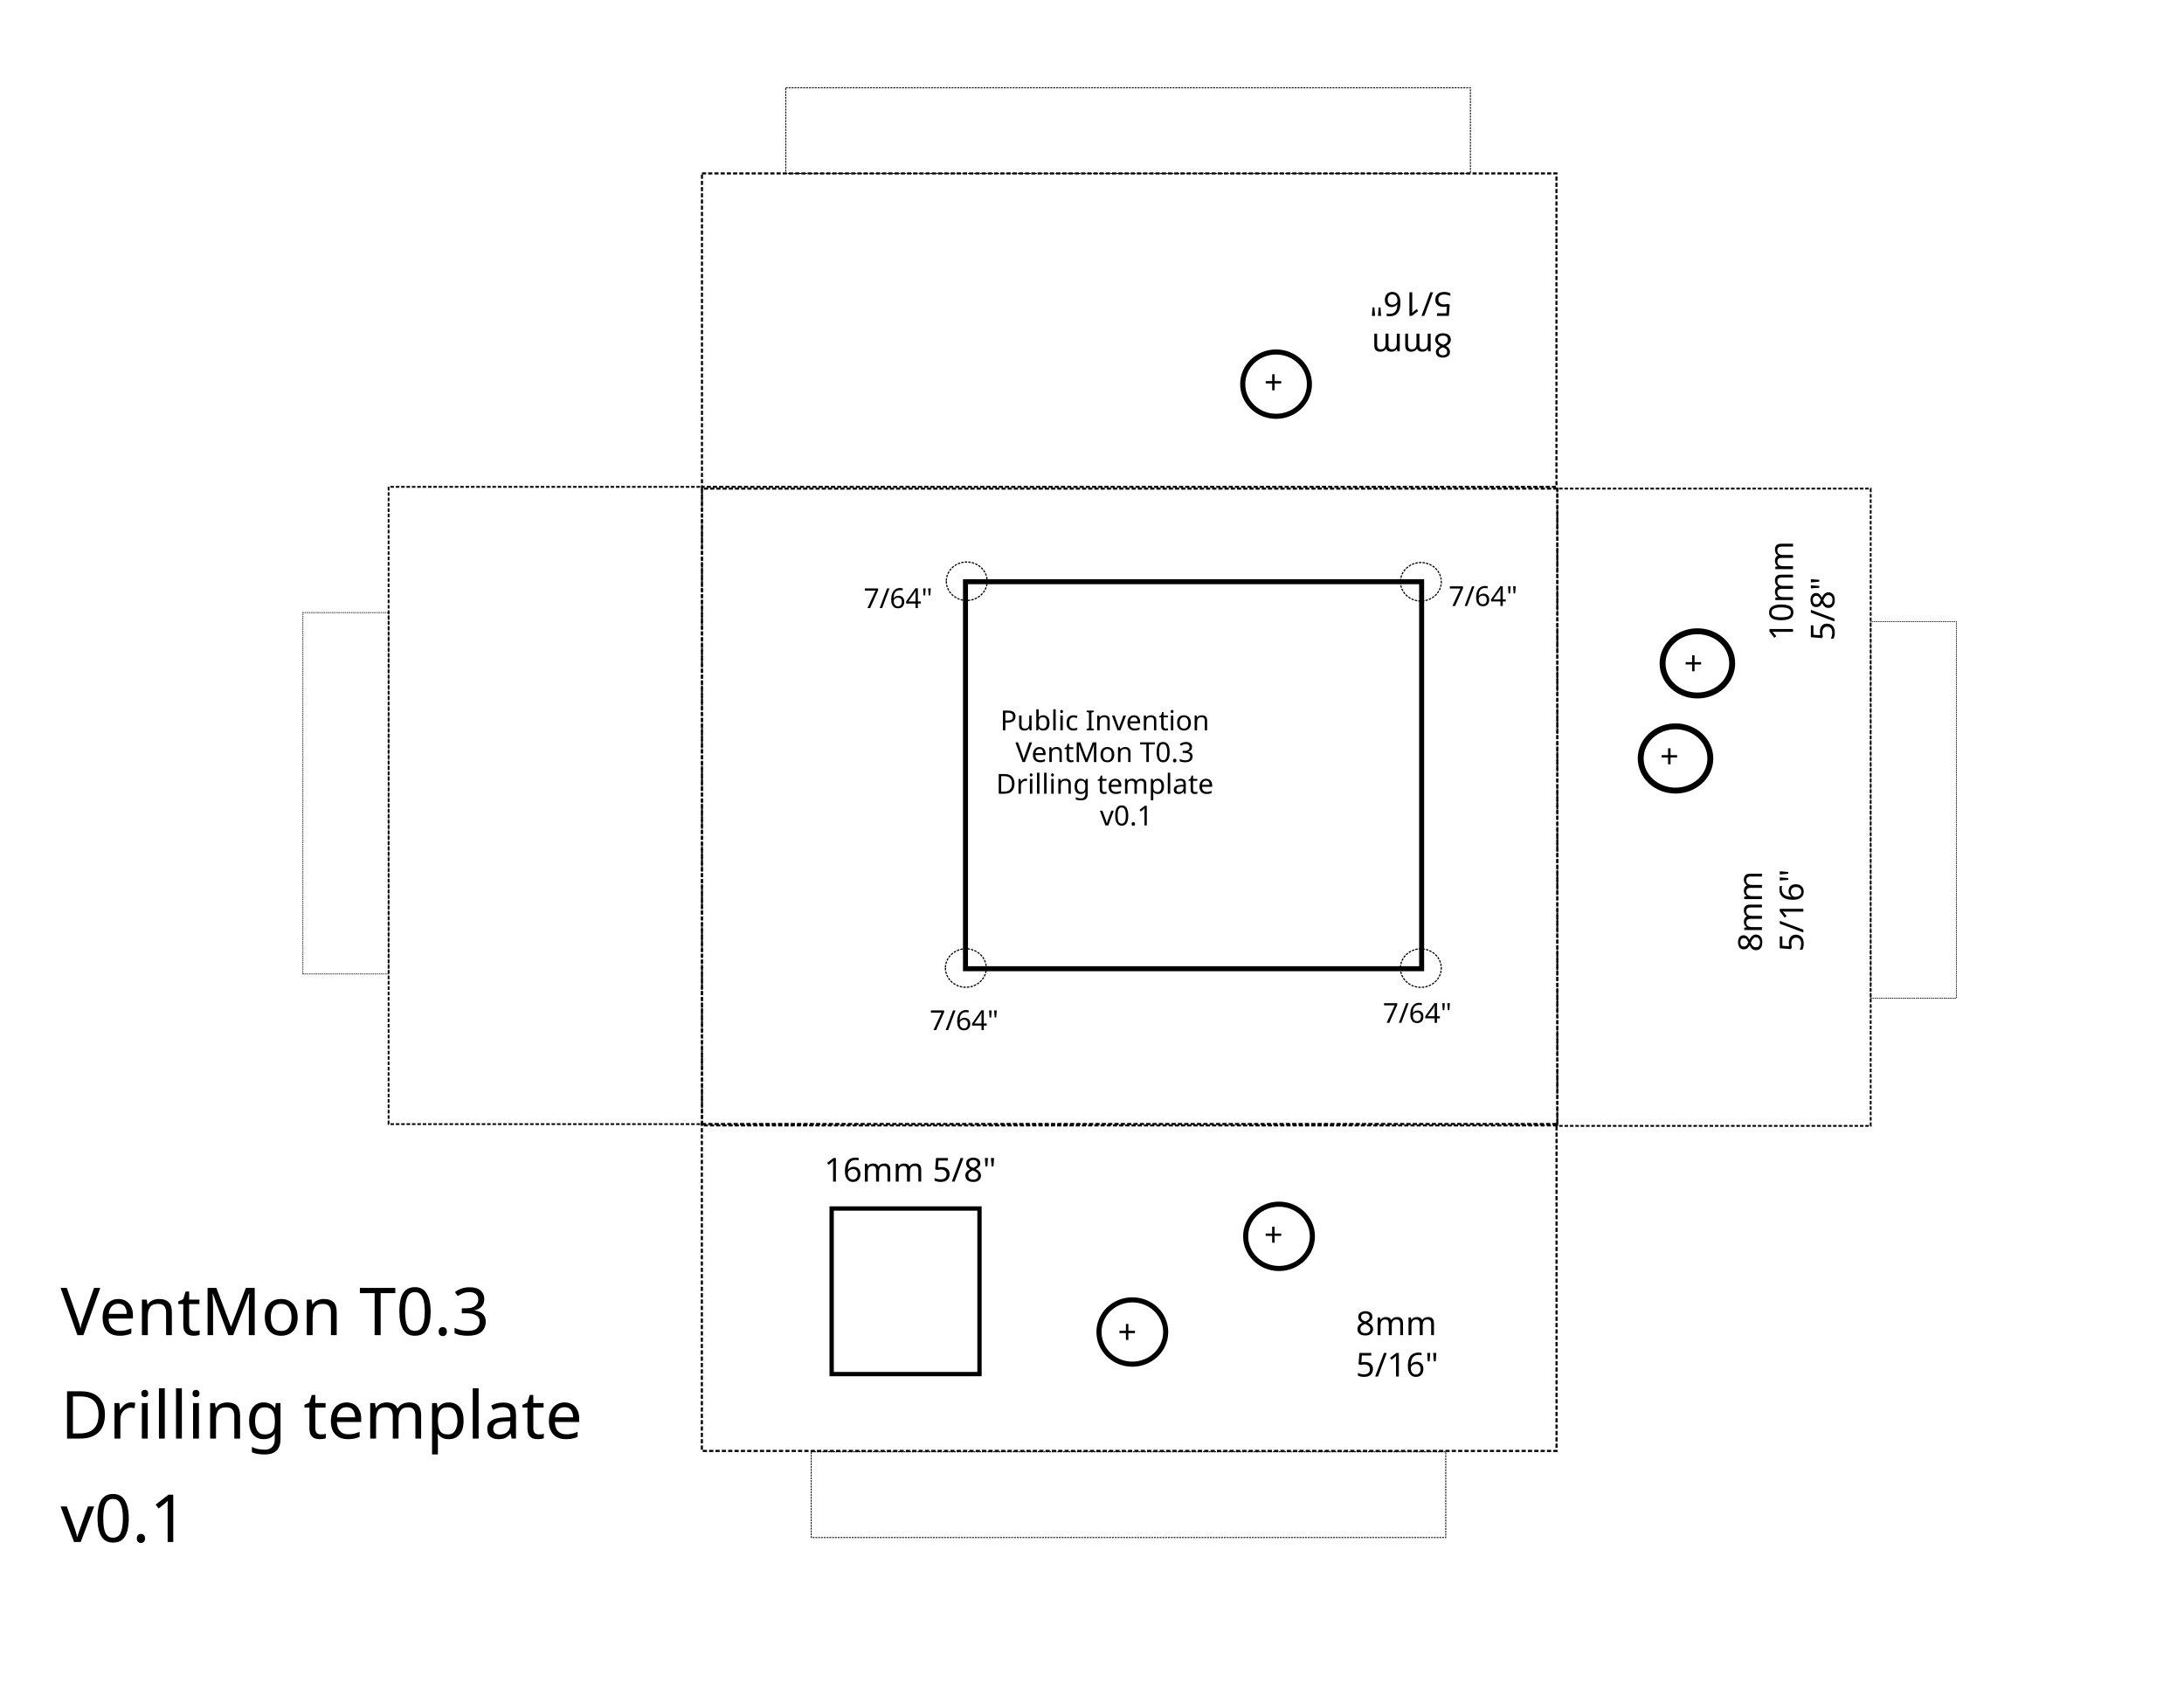
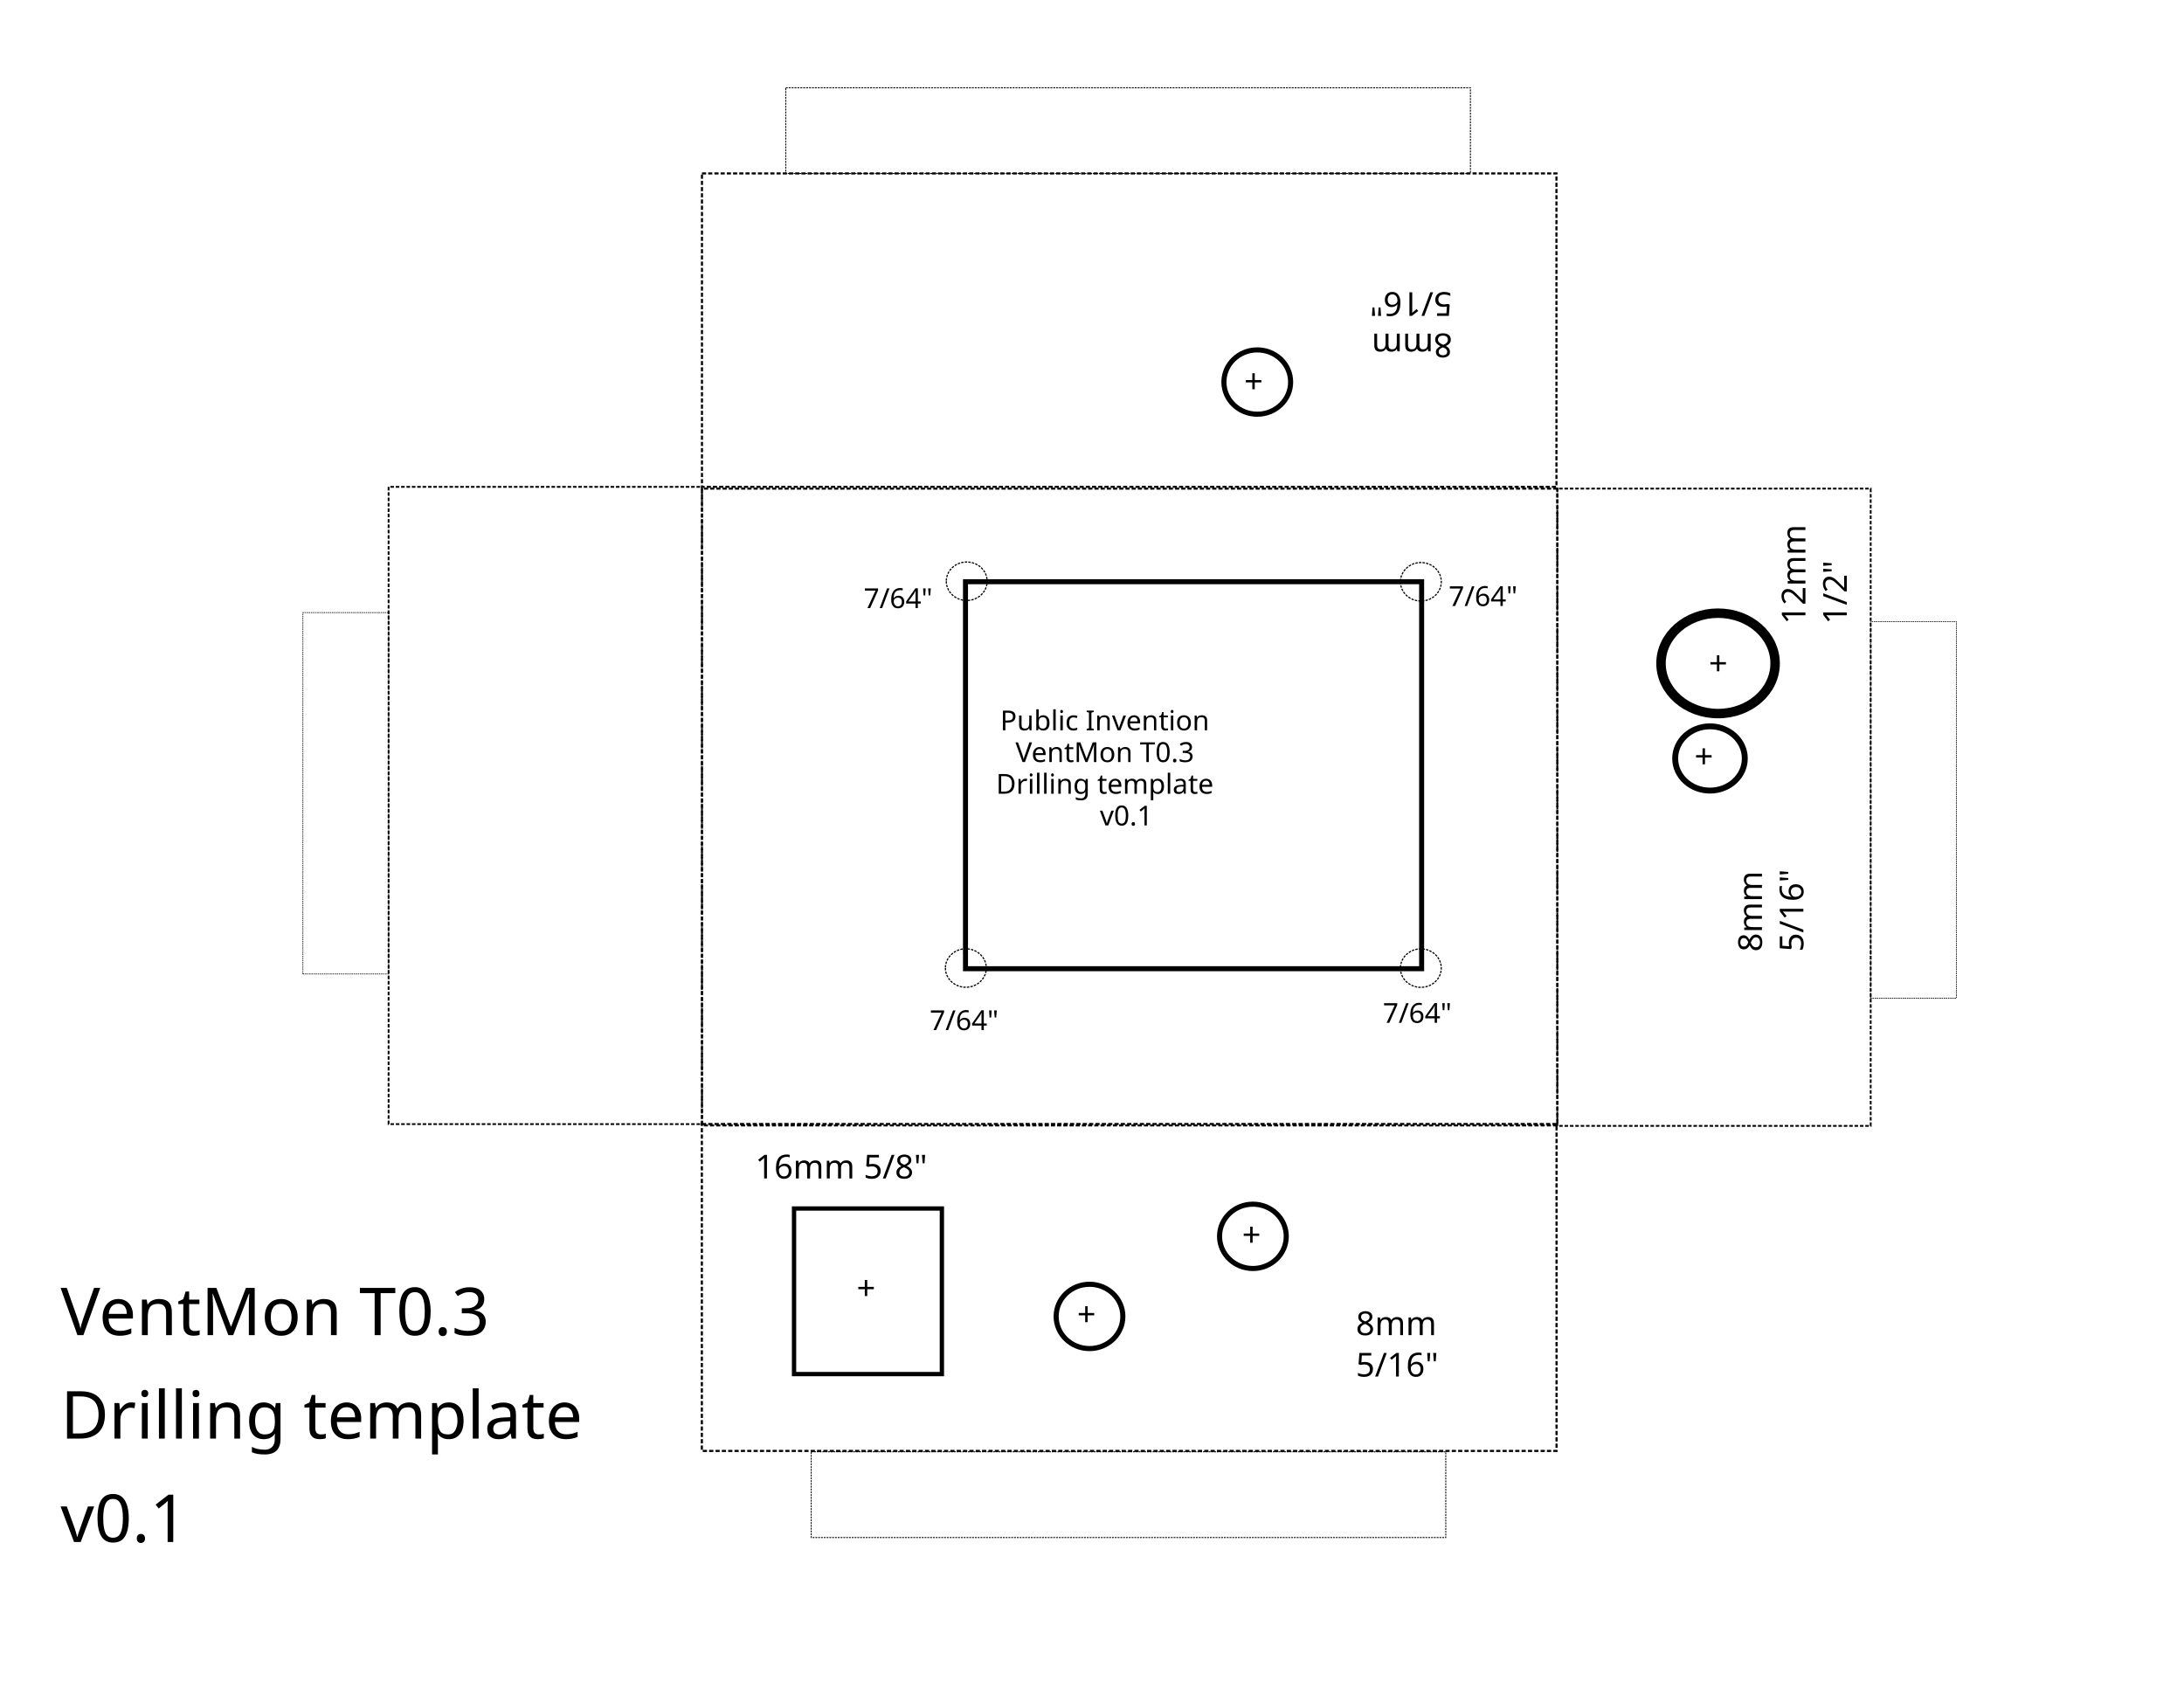
<svg xmlns="http://www.w3.org/2000/svg" width="11in" height="8.5in" viewBox="0 0 279.4 215.9" version="1.1" id="svg8">
  <defs id="defs2" />
  <g id="layer1">
    <rect id="rect10" width="58.354" height="49.503" x="-181.87" y="74.409" style="fill:none;stroke:#000000;stroke-width:0.641;stroke-miterlimit:4;stroke-dasharray:none;stroke-dashoffset:0;stroke-opacity:1" transform="scale(-1,1)" />
    <ellipse style="fill:none;stroke:#000000;stroke-width:0.153;stroke-miterlimit:4;stroke-dasharray:0.305, 0.153;stroke-dashoffset:0;stroke-opacity:1" id="path837" cx="-123.674" cy="74.349" rx="2.615" ry="2.462" transform="scale(-1,1)" />
    <ellipse ry="2.462" rx="2.615" cy="74.418" cx="-181.774" id="path837-3" style="fill:none;stroke:#000000;stroke-width:0.153;stroke-miterlimit:4;stroke-dasharray:0.305, 0.153;stroke-dashoffset:0;stroke-opacity:1" transform="scale(-1,1)" />
    <ellipse ry="2.462" rx="2.615" cy="123.836" cx="-181.769" id="path837-6" style="fill:none;stroke:#000000;stroke-width:0.153;stroke-miterlimit:4;stroke-dasharray:0.305, 0.153;stroke-dashoffset:0;stroke-opacity:1" transform="scale(-1,1)" />
    <ellipse ry="2.462" rx="2.615" cy="123.824" cx="-123.561" id="path837-5" style="fill:none;stroke:#000000;stroke-width:0.153;stroke-miterlimit:4;stroke-dasharray:0.305, 0.153;stroke-dashoffset:0;stroke-opacity:1" transform="scale(-1,1)" />
    <rect style="fill:none;stroke:#000000;stroke-width:0.264;stroke-miterlimit:4;stroke-dasharray:0.529, 0.264;stroke-dashoffset:0;stroke-opacity:1" id="rect926" width="109.425" height="81.455" x="-199.227" y="62.501" transform="scale(-1,1)" />
    <rect style="fill:none;stroke:#000000;stroke-width:0.265;stroke-miterlimit:4;stroke-dasharray:0.53, 0.265;stroke-dashoffset:0;stroke-opacity:1" id="rect1042" width="109.313" height="40.09" x="89.803" y="22.183" />
    <rect y="143.777" x="89.789" height="41.818" width="109.34" id="rect1042-3" style="fill:none;stroke:#000000;stroke-width:0.271;stroke-miterlimit:4;stroke-dasharray:0.541, 0.271;stroke-dashoffset:0;stroke-opacity:1" />
    <rect y="185.707" x="103.777" height="10.967" width="81.182" id="rect1042-32" style="fill:none;stroke:#000000;stroke-width:0.119;stroke-miterlimit:4;stroke-dasharray:0.239, 0.119;stroke-dashoffset:0;stroke-opacity:1" />
    <rect style="fill:none;stroke:#000000;stroke-width:0.124;stroke-miterlimit:4;stroke-dasharray:0.248, 0.124;stroke-dashoffset:0;stroke-opacity:1" id="rect1042-32-1" width="87.585" height="10.963" x="100.526" y="11.227" />
    <rect y="-89.803" x="62.274" height="40.09" width="81.517" id="rect1042-4" style="fill:none;stroke:#000000;stroke-width:0.229;stroke-miterlimit:4;stroke-dasharray:0.458, 0.229;stroke-dashoffset:0;stroke-opacity:1" transform="rotate(90)" />
    <rect transform="rotate(90)" style="fill:none;stroke:#000000;stroke-width:0.229;stroke-miterlimit:4;stroke-dasharray:0.458, 0.229;stroke-dashoffset:0;stroke-opacity:1" id="rect1042-4-0" width="81.517" height="40.09" x="62.501" y="-239.318" />
    <rect y="239.306" x="-127.685" height="10.975" width="48.166" id="rect1042-32-1-0" style="fill:none;stroke:#000000;stroke-width:0.092;stroke-miterlimit:4;stroke-dasharray:0.184, 0.092;stroke-dashoffset:0;stroke-opacity:1" transform="rotate(-90)" />
    <rect transform="rotate(-90)" style="fill:none;stroke:#000000;stroke-width:0.09;stroke-miterlimit:4;stroke-dasharray:0.18, 0.09;stroke-dashoffset:0;stroke-opacity:1" id="rect1042-32-1-0-8" width="46.227" height="10.969" x="-124.587" y="38.752" />
-     <rect style="fill:none;stroke:#000000;stroke-width:0.552;stroke-miterlimit:4;stroke-dasharray:none;stroke-dashoffset:0;stroke-opacity:1" id="rect1185" width="18.912" height="21.18" x="106.394" y="154.586" />
-     <ellipse transform="scale(-1,1)" style="fill:none;stroke:#000000;stroke-width:0.652;stroke-miterlimit:4;stroke-dasharray:none;stroke-dashoffset:0;stroke-opacity:1" id="path837-6-7" cx="-163.626" cy="158.146" rx="4.267" ry="4.113" />
-     <ellipse ry="4.11" rx="4.453" cy="84.856" cx="-217.147" id="path837-6-7-3" style="fill:none;stroke:#000000;stroke-width:0.757;stroke-miterlimit:4;stroke-dasharray:none;stroke-dashoffset:0;stroke-opacity:1" transform="scale(-1,1)" />
-     <ellipse ry="4.113" rx="4.267" cy="49.137" cx="-163.248" id="path837-6-7-8" style="fill:none;stroke:#000000;stroke-width:0.652;stroke-miterlimit:4;stroke-dasharray:none;stroke-dashoffset:0;stroke-opacity:1" transform="scale(-1,1)" />
+     <rect style="fill:none;stroke:#000000;stroke-width:0.552;stroke-miterlimit:4;stroke-dasharray:none;stroke-dashoffset:0;stroke-opacity:1" id="rect1185" width="18.912" height="21.18" x="101.583" y="154.586" />
+     <ellipse transform="scale(-1,1)" style="fill:none;stroke:#000000;stroke-width:0.652;stroke-miterlimit:4;stroke-dasharray:none;stroke-dashoffset:0;stroke-opacity:1" id="path837-6-7" cx="-160.285" cy="158.146" rx="4.267" ry="4.113" />
+     <ellipse ry="6.422" rx="7.299" cy="84.856" cx="-219.793" id="path837-6-7-3" style="fill:none;stroke:#000000;stroke-width:1.211;stroke-miterlimit:4;stroke-dasharray:none;stroke-dashoffset:0;stroke-opacity:1" transform="scale(-1,1)" />
+     <ellipse ry="4.113" rx="4.267" cy="48.87" cx="-160.843" id="path837-6-7-8" style="fill:none;stroke:#000000;stroke-width:0.652;stroke-miterlimit:4;stroke-dasharray:none;stroke-dashoffset:0;stroke-opacity:1" transform="scale(-1,1)" />
    <text xml:space="preserve" style="font-style:normal;font-weight:normal;font-size:10.583px;line-height:1.25;font-family:sans-serif;fill:#000000;fill-opacity:1;stroke:none;stroke-width:0.265" x="7.751" y="170.785" id="text1238">
      <tspan id="tspan1236" x="7.751" y="170.785" style="font-size:8.467px;stroke-width:0.265">VentMon T0.3</tspan>
      <tspan x="7.751" y="184.014" style="font-size:8.467px;stroke-width:0.265" id="tspan1240">Drilling template</tspan>
      <tspan x="7.751" y="197.243" style="font-size:8.467px;stroke-width:0.265" id="tspan1242">v0.1</tspan>
    </text>
    <text xml:space="preserve" style="font-size:4.233px;line-height:1.25;font-family:sans-serif;stroke-width:0.265" x="173.458" y="170.785" id="text1246">
      <tspan id="tspan1244" x="173.458" y="170.785" style="stroke-width:0.265">8mm</tspan>
      <tspan x="173.458" y="176.077" style="stroke-width:0.265" id="tspan1280">5/16"</tspan>
    </text>
-     <text xml:space="preserve" style="font-size:4.233px;line-height:1.25;font-family:sans-serif;stroke-width:0.265" x="-81.959" y="229.384" id="text1268" transform="rotate(-90)">
-       <tspan id="tspan1266" x="-81.959" y="229.384" style="stroke-width:0.265">10mm</tspan>
-       <tspan x="-81.959" y="234.676" style="stroke-width:0.265" id="tspan1278">5/8"</tspan>
+     <text xml:space="preserve" style="font-size:4.233px;line-height:1.25;font-family:sans-serif;stroke-width:0.265" x="-79.842" y="230.972" id="text1268" transform="rotate(-90)">
+       <tspan id="tspan1266" x="-79.842" y="230.972" style="stroke-width:0.265">12mm</tspan>
+       <tspan x="-79.842" y="236.264" style="stroke-width:0.265" id="tspan1278">1/2"</tspan>
    </text>
-     <text xml:space="preserve" style="font-size:4.233px;line-height:1.25;font-family:sans-serif;stroke-width:0.265" x="105.438" y="151.141" id="text1272">
-       <tspan id="tspan1270" x="105.438" y="151.141" style="stroke-width:0.265">16mm 5/8"</tspan>
+     <text xml:space="preserve" style="font-size:4.233px;line-height:1.25;font-family:sans-serif;stroke-width:0.265" x="96.618" y="150.74" id="text1272">
+       <tspan id="tspan1270" x="96.618" y="150.74" style="stroke-width:0.265">16mm 5/8"</tspan>
    </text>
    <text id="text1246-2" y="-42.679" x="-185.803" style="font-size:4.233px;line-height:1.25;font-family:sans-serif;stroke-width:0.265" xml:space="preserve" transform="scale(-1)">
      <tspan style="stroke-width:0.265" y="-42.679" x="-185.803" id="tspan1244-9">8mm</tspan>
      <tspan id="tspan1280-1" style="stroke-width:0.265" y="-37.387" x="-185.803">5/16"</tspan>
    </text>
-     <text xml:space="preserve" style="font-size:4.233px;line-height:1.25;font-family:sans-serif;stroke-width:0.265" x="161.698" y="159.426" id="text1326">
-       <tspan id="tspan1324" x="161.698" y="159.426" style="stroke-width:0.265">+</tspan>
+     <text xml:space="preserve" style="font-size:4.233px;line-height:1.25;font-family:sans-serif;stroke-width:0.265" x="158.892" y="159.426" id="text1326">
+       <tspan id="tspan1324" x="158.892" y="159.426" style="stroke-width:0.265">+</tspan>
    </text>
-     <text id="text1326-2" y="86.339" x="215.424" style="font-size:4.233px;line-height:1.25;font-family:sans-serif;stroke-width:0.265" xml:space="preserve">
-       <tspan style="stroke-width:0.265" y="86.339" x="215.424" id="tspan1324-5">+</tspan>
+     <text id="text1326-2" y="86.339" x="218.599" style="font-size:4.233px;line-height:1.25;font-family:sans-serif;stroke-width:0.265" xml:space="preserve">
+       <tspan style="stroke-width:0.265" y="86.339" x="218.599" id="tspan1324-5">+</tspan>
    </text>
-     <text xml:space="preserve" style="font-size:4.233px;line-height:1.25;font-family:sans-serif;stroke-width:0.265" x="161.703" y="50.392" id="text1326-2-7">
-       <tspan id="tspan1324-5-6" x="161.703" y="50.392" style="stroke-width:0.265">+</tspan>
+     <text xml:space="preserve" style="font-size:4.233px;line-height:1.25;font-family:sans-serif;stroke-width:0.265" x="159.164" y="50.258" id="text1326-2-7">
+       <tspan id="tspan1324-5-6" x="159.164" y="50.258" style="stroke-width:0.265">+</tspan>
    </text>
    <text id="text1238-3" y="93.416" x="150.972" style="font-style:normal;font-weight:normal;font-size:10.583px;line-height:0;font-family:sans-serif;fill:#000000;fill-opacity:1;stroke:none;stroke-width:0.265" xml:space="preserve">
      <tspan style="font-size:3.528px;line-height:1.15;text-align:center;text-anchor:middle;stroke-width:0.265" y="93.416" x="150.972" id="tspan1236-4">Public Invention</tspan>
      <tspan style="font-size:3.528px;line-height:1.15;text-align:center;text-anchor:middle;stroke-width:0.265" y="97.473" x="150.972" id="tspan1388">VentMon T0.3</tspan>
      <tspan id="tspan1240-1" style="font-size:3.528px;line-height:1.15;text-align:center;text-anchor:middle;stroke-width:0.265" y="101.53" x="150.972">Drilling template</tspan>
      <tspan id="tspan1242-9" style="font-size:3.528px;line-height:1.15;text-align:center;text-anchor:middle;stroke-width:0.265" y="105.587" x="150.972">v0.1</tspan>
    </text>
    <text xml:space="preserve" style="font-size:3.528px;line-height:1.25;font-family:sans-serif;stroke-width:0.265" x="118.935" y="131.764" id="text1392">
      <tspan id="tspan1390" x="118.935" y="131.764" style="font-size:3.528px;stroke-width:0.265">7/64"</tspan>
    </text>
    <text id="text1392-3" y="130.838" x="176.907" style="font-size:3.528px;line-height:1.25;font-family:sans-serif;stroke-width:0.265" xml:space="preserve">
      <tspan style="font-size:3.528px;stroke-width:0.265" y="130.838" x="176.907" id="tspan1390-8">7/64"</tspan>
    </text>
    <text xml:space="preserve" style="font-size:3.528px;line-height:1.25;font-family:sans-serif;stroke-width:0.265" x="185.326" y="77.517" id="text1392-3-0">
      <tspan id="tspan1390-8-8" x="185.326" y="77.517" style="font-size:3.528px;stroke-width:0.265">7/64"</tspan>
    </text>
    <text id="text1392-3-0-1" y="77.785" x="110.491" style="font-size:3.528px;line-height:1.25;font-family:sans-serif;stroke-width:0.265" xml:space="preserve">
      <tspan style="font-size:3.528px;stroke-width:0.265" y="77.785" x="110.491" id="tspan1390-8-8-1">7/64"</tspan>
    </text>
-     <ellipse transform="scale(-1,1)" style="fill:none;stroke:#000000;stroke-width:0.757;stroke-miterlimit:4;stroke-dasharray:none;stroke-dashoffset:0;stroke-opacity:1" id="path837-6-7-3-3" cx="-214.35" cy="97.019" rx="4.453" ry="4.11" />
+     <ellipse transform="scale(-1,1)" style="fill:none;stroke:#000000;stroke-width:0.757;stroke-miterlimit:4;stroke-dasharray:none;stroke-dashoffset:0;stroke-opacity:1" id="path837-6-7-3-3" cx="-218.76" cy="97.019" rx="4.453" ry="4.11" />
    <text id="text1246-7" y="225.41" x="-121.745" style="font-size:4.233px;line-height:1.25;font-family:sans-serif;stroke-width:0.265" xml:space="preserve" transform="rotate(-90)">
      <tspan style="stroke-width:0.265" y="225.41" x="-121.745" id="tspan1244-2">8mm</tspan>
      <tspan id="tspan1280-3" style="stroke-width:0.265" y="230.702" x="-121.745">5/16"</tspan>
    </text>
-     <text xml:space="preserve" style="font-size:4.233px;line-height:1.25;font-family:sans-serif;stroke-width:0.265" x="212.351" y="98.233" id="text1326-2-8">
-       <tspan id="tspan1324-5-3" x="212.351" y="98.233" style="stroke-width:0.265">+</tspan>
+     <text xml:space="preserve" style="font-size:4.233px;line-height:1.25;font-family:sans-serif;stroke-width:0.265" x="216.761" y="98.233" id="text1326-2-8">
+       <tspan id="tspan1324-5-3" x="216.761" y="98.233" style="stroke-width:0.265">+</tspan>
    </text>
-     <ellipse ry="4.113" rx="4.267" cy="170.384" cx="-144.86" id="path837-6-7-81" style="fill:none;stroke:#000000;stroke-width:0.652;stroke-miterlimit:4;stroke-dasharray:none;stroke-dashoffset:0;stroke-opacity:1" transform="scale(-1,1)" />
-     <text id="text1326-5" y="171.866" x="142.994" style="font-size:4.233px;line-height:1.25;font-family:sans-serif;stroke-width:0.265" xml:space="preserve">
-       <tspan style="stroke-width:0.265" y="171.866" x="142.994" id="tspan1324-3">+</tspan>
+     <ellipse ry="4.113" rx="4.267" cy="168.39" cx="-139.381" id="path837-6-7-81" style="fill:none;stroke:#000000;stroke-width:0.652;stroke-miterlimit:4;stroke-dasharray:none;stroke-dashoffset:0;stroke-opacity:1" transform="scale(-1,1)" />
+     <text id="text1326-5" y="169.594" x="137.782" style="font-size:4.233px;line-height:1.25;font-family:sans-serif;stroke-width:0.265" xml:space="preserve">
+       <tspan style="stroke-width:0.265" y="169.594" x="137.782" id="tspan1324-3">+</tspan>
+     </text>
+     <text xml:space="preserve" style="font-size:4.233px;line-height:1.25;font-family:sans-serif;stroke-width:0.265" x="109.586" y="166.253" id="text1326-5-1">
+       <tspan id="tspan1324-3-5" x="109.586" y="166.253" style="stroke-width:0.265">+</tspan>
    </text>
  </g>
</svg>
